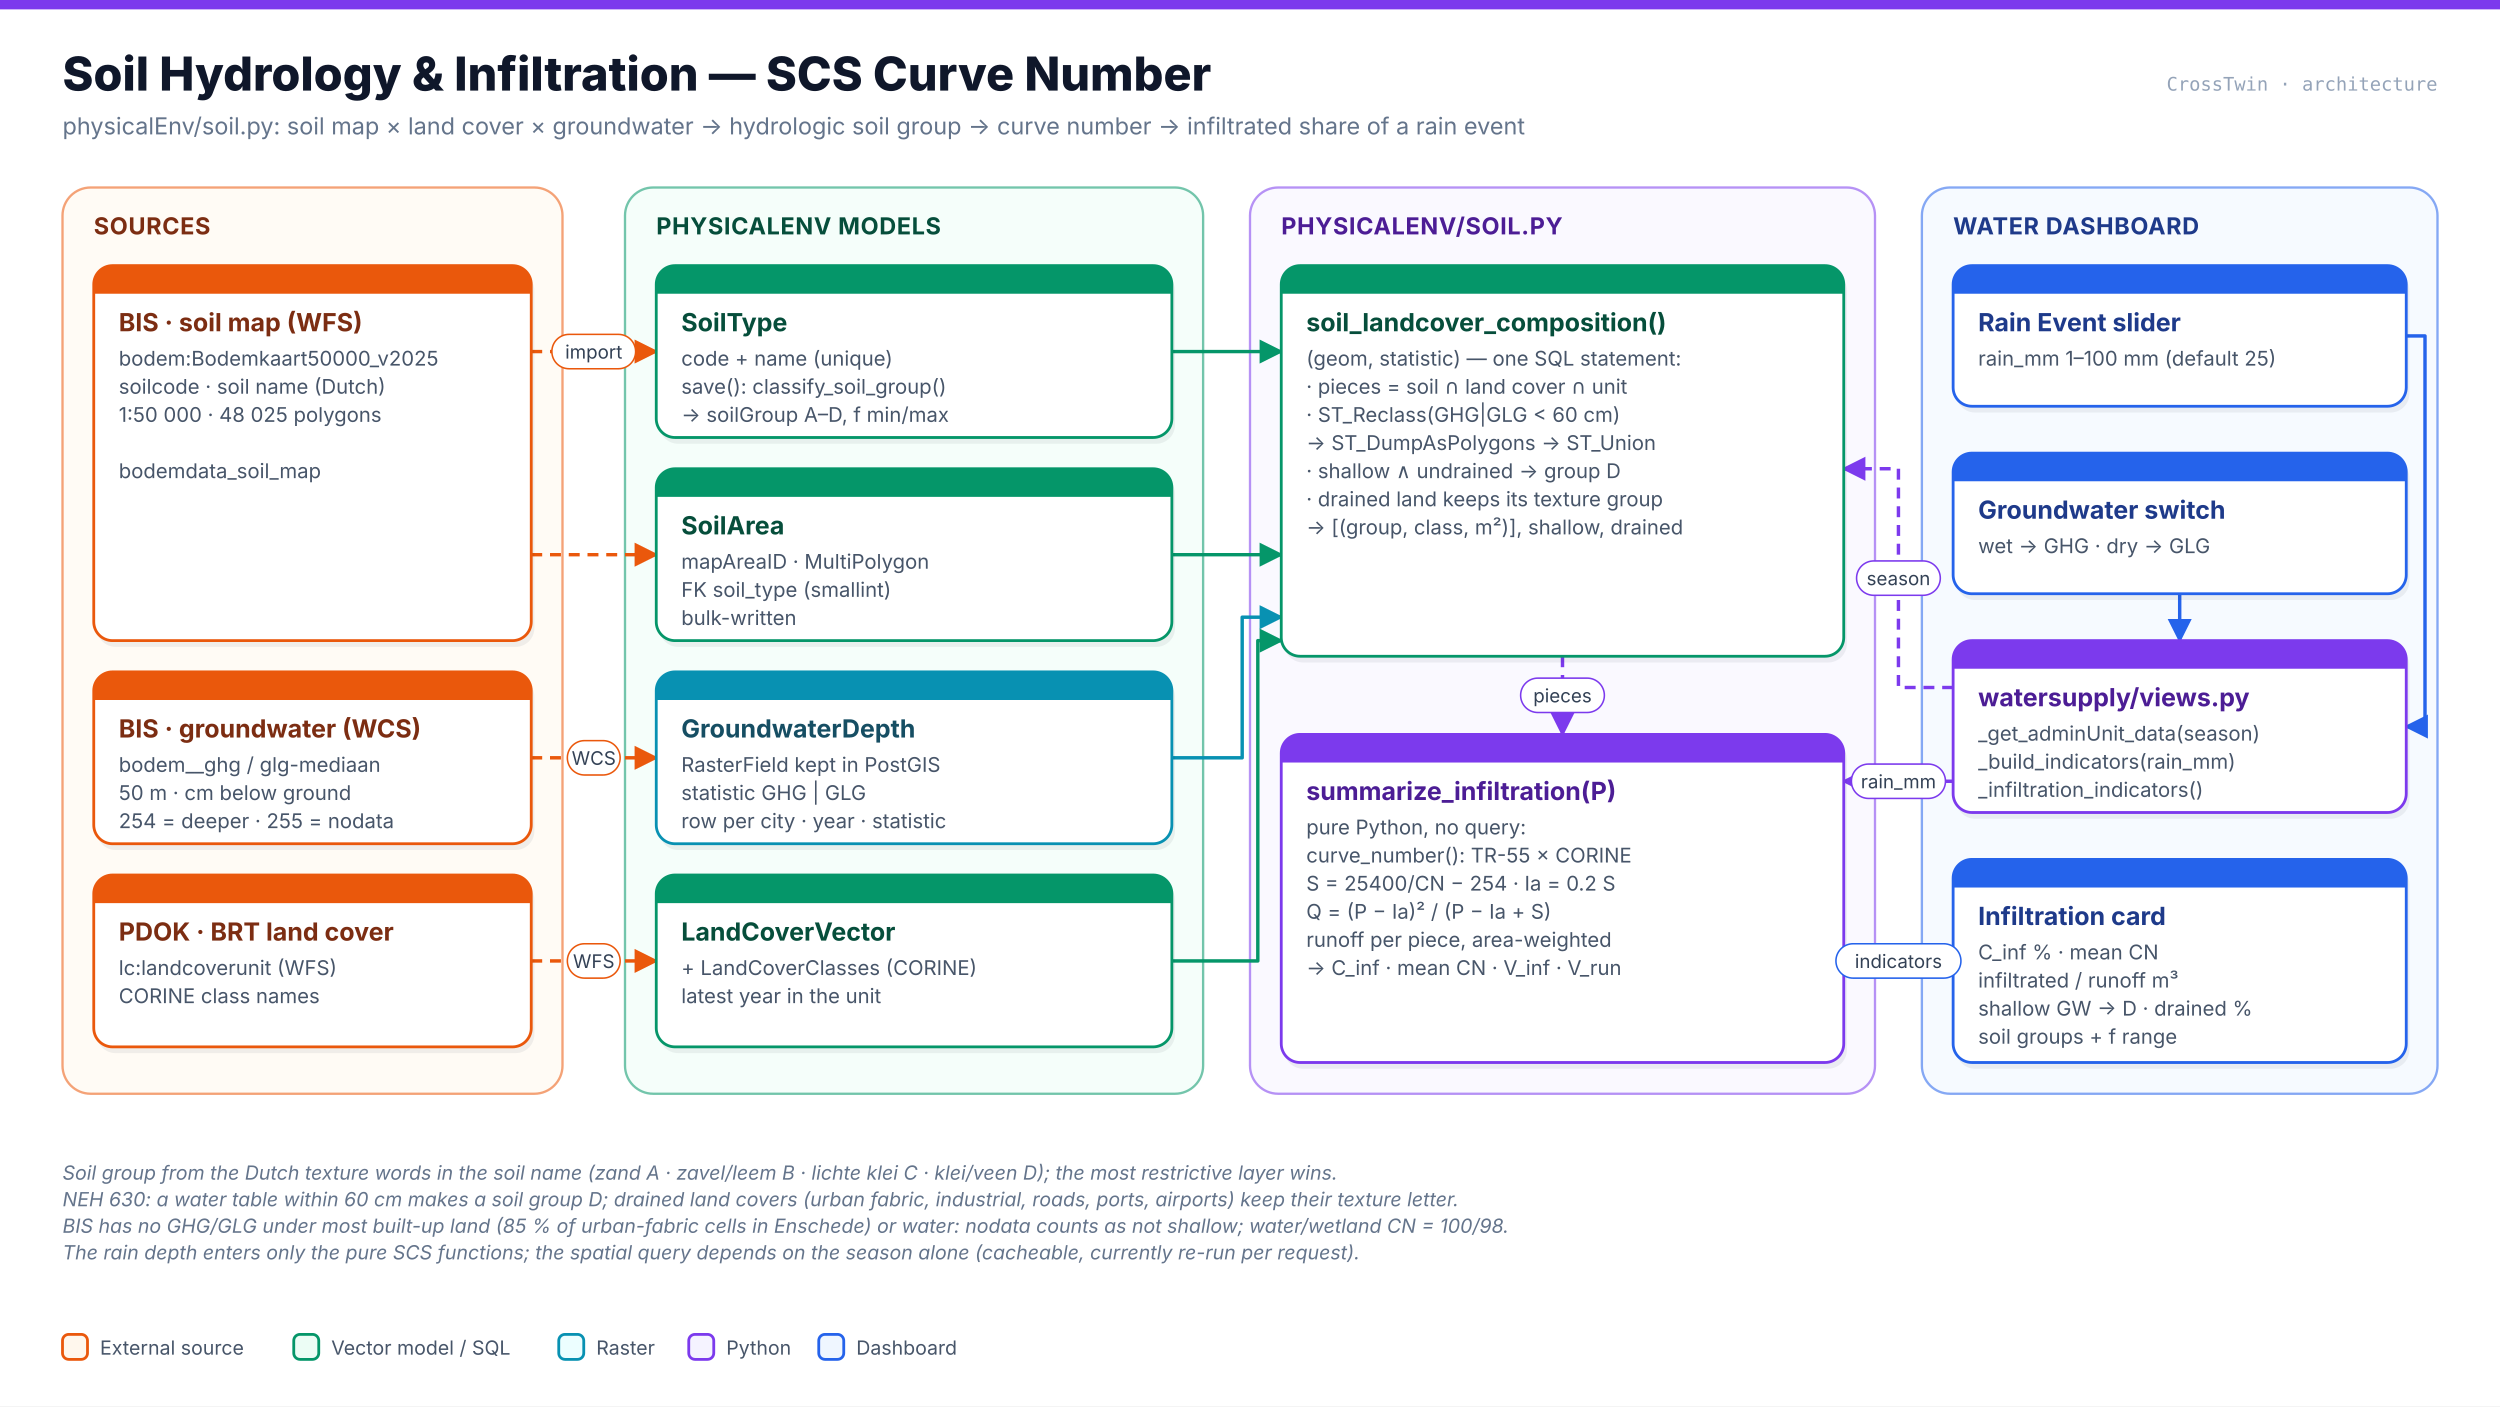
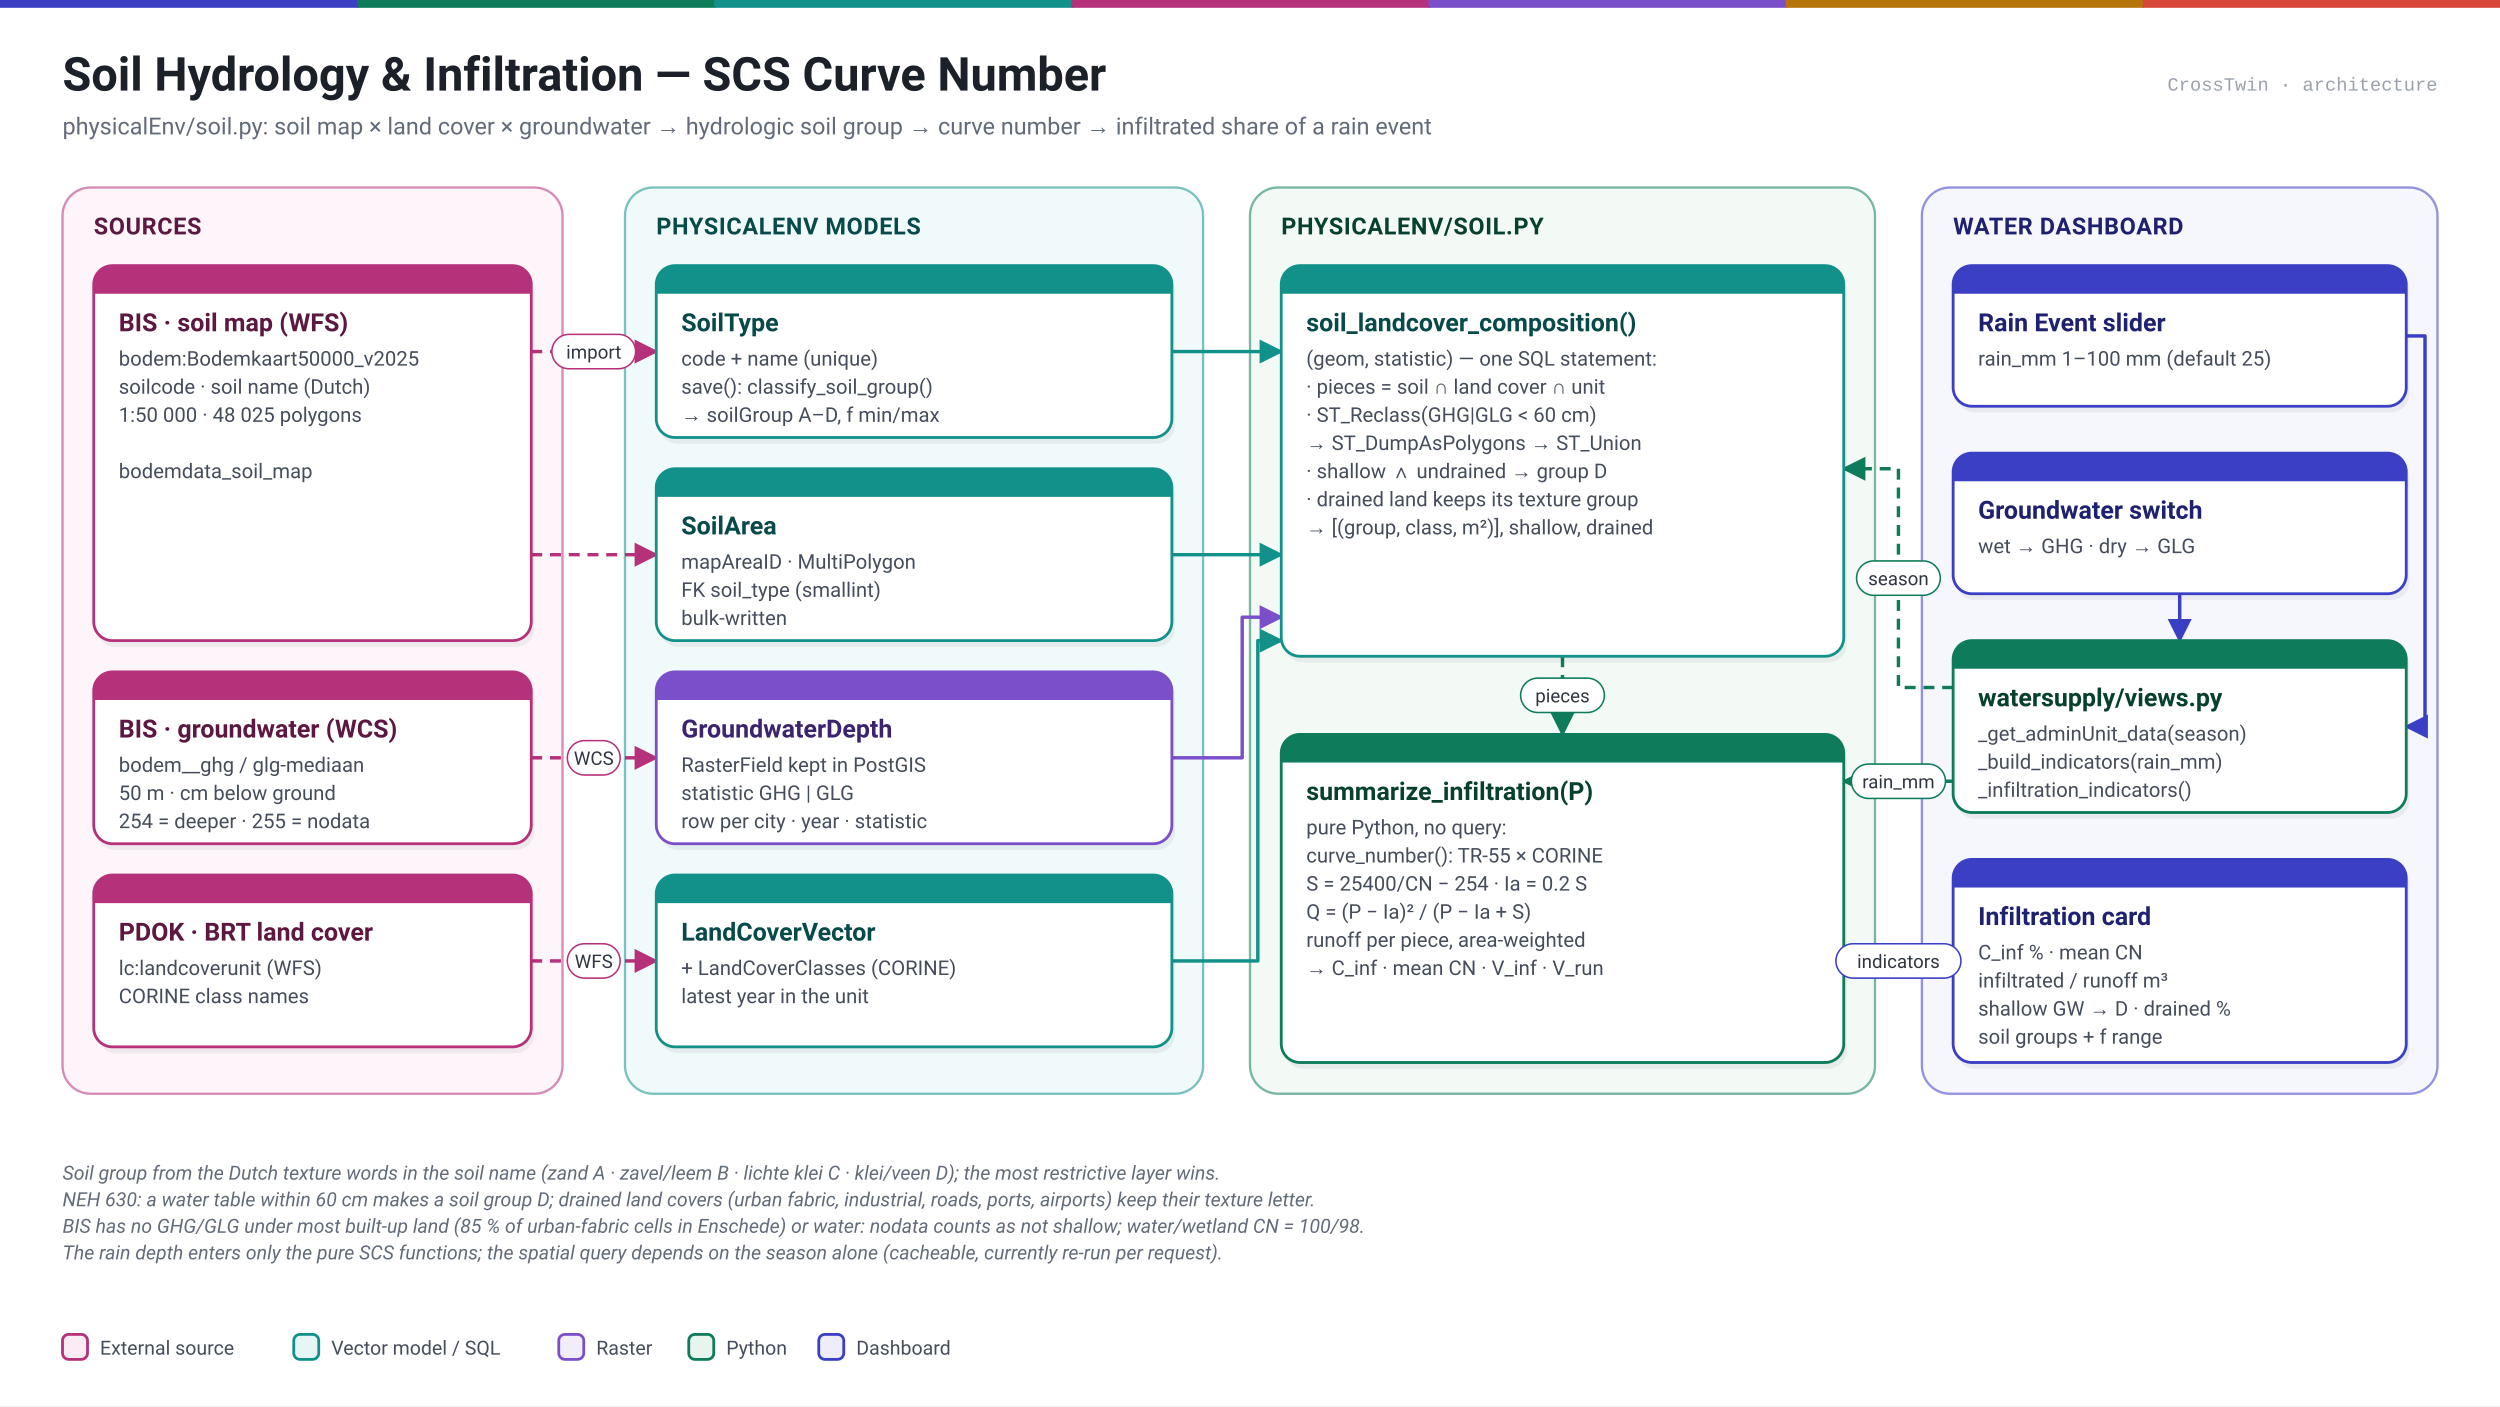
<svg xmlns="http://www.w3.org/2000/svg" viewBox="0 0 1600 900" width="1600" height="900" role="img" aria-label="Soil Hydrology &amp; Infiltration — SCS Curve Number">
  <style>
-   .t { font-family:'Inter','Segoe UI',system-ui,-apple-system,sans-serif; }
-   .m { font-family:'IBM Plex Mono','Cascadia Code',Consolas,monospace; }
+   .t { font-family:'Roboto','Helvetica Neue','Arial',sans-serif; }
+   .m { font-family:'JetBrains Mono','Consolas','Courier New',monospace; }
  .flow { stroke-dasharray:7 5; animation:dash 1.2s linear infinite; }
  @keyframes dash { to { stroke-dashoffset:-24; } }
  @media (prefers-reduced-motion: reduce) { .flow { animation:none; } }
</style>
  <defs>
    <marker id="a-client" viewBox="0 0 10 10" refX="9" refY="5" markerWidth="7" markerHeight="7" orient="auto-start-reverse">
-       <path d="M0,0 L10,5 L0,10 z" fill="#2563eb" />
+       <path d="M0,0 L10,5 L0,10 z" fill="#3b3fc4" />
    </marker>
    <marker id="as-client" viewBox="0 0 10 10" refX="9" refY="5" markerWidth="7" markerHeight="7" orient="auto-start-reverse">
-       <path d="M0,0 L10,5 L0,10 z" fill="#2563eb" />
+       <path d="M0,0 L10,5 L0,10 z" fill="#3b3fc4" />
    </marker>
    <marker id="a-django" viewBox="0 0 10 10" refX="9" refY="5" markerWidth="7" markerHeight="7" orient="auto-start-reverse">
-       <path d="M0,0 L10,5 L0,10 z" fill="#7c3aed" />
+       <path d="M0,0 L10,5 L0,10 z" fill="#0e7c5a" />
    </marker>
    <marker id="as-django" viewBox="0 0 10 10" refX="9" refY="5" markerWidth="7" markerHeight="7" orient="auto-start-reverse">
-       <path d="M0,0 L10,5 L0,10 z" fill="#7c3aed" />
+       <path d="M0,0 L10,5 L0,10 z" fill="#0e7c5a" />
    </marker>
    <marker id="a-data" viewBox="0 0 10 10" refX="9" refY="5" markerWidth="7" markerHeight="7" orient="auto-start-reverse">
-       <path d="M0,0 L10,5 L0,10 z" fill="#059669" />
+       <path d="M0,0 L10,5 L0,10 z" fill="#12918a" />
    </marker>
    <marker id="as-data" viewBox="0 0 10 10" refX="9" refY="5" markerWidth="7" markerHeight="7" orient="auto-start-reverse">
-       <path d="M0,0 L10,5 L0,10 z" fill="#059669" />
+       <path d="M0,0 L10,5 L0,10 z" fill="#12918a" />
    </marker>
    <marker id="a-external" viewBox="0 0 10 10" refX="9" refY="5" markerWidth="7" markerHeight="7" orient="auto-start-reverse">
-       <path d="M0,0 L10,5 L0,10 z" fill="#ea580c" />
+       <path d="M0,0 L10,5 L0,10 z" fill="#b5317a" />
    </marker>
    <marker id="as-external" viewBox="0 0 10 10" refX="9" refY="5" markerWidth="7" markerHeight="7" orient="auto-start-reverse">
-       <path d="M0,0 L10,5 L0,10 z" fill="#ea580c" />
+       <path d="M0,0 L10,5 L0,10 z" fill="#b5317a" />
    </marker>
    <marker id="a-raster" viewBox="0 0 10 10" refX="9" refY="5" markerWidth="7" markerHeight="7" orient="auto-start-reverse">
-       <path d="M0,0 L10,5 L0,10 z" fill="#0891b2" />
+       <path d="M0,0 L10,5 L0,10 z" fill="#7b4fc9" />
    </marker>
    <marker id="as-raster" viewBox="0 0 10 10" refX="9" refY="5" markerWidth="7" markerHeight="7" orient="auto-start-reverse">
-       <path d="M0,0 L10,5 L0,10 z" fill="#0891b2" />
+       <path d="M0,0 L10,5 L0,10 z" fill="#7b4fc9" />
    </marker>
    <marker id="a-cache" viewBox="0 0 10 10" refX="9" refY="5" markerWidth="7" markerHeight="7" orient="auto-start-reverse">
-       <path d="M0,0 L10,5 L0,10 z" fill="#d97706" />
+       <path d="M0,0 L10,5 L0,10 z" fill="#b5750a" />
    </marker>
    <marker id="as-cache" viewBox="0 0 10 10" refX="9" refY="5" markerWidth="7" markerHeight="7" orient="auto-start-reverse">
-       <path d="M0,0 L10,5 L0,10 z" fill="#d97706" />
+       <path d="M0,0 L10,5 L0,10 z" fill="#b5750a" />
    </marker>
    <marker id="a-signal" viewBox="0 0 10 10" refX="9" refY="5" markerWidth="7" markerHeight="7" orient="auto-start-reverse">
-       <path d="M0,0 L10,5 L0,10 z" fill="#e11d48" />
+       <path d="M0,0 L10,5 L0,10 z" fill="#d9473a" />
    </marker>
    <marker id="as-signal" viewBox="0 0 10 10" refX="9" refY="5" markerWidth="7" markerHeight="7" orient="auto-start-reverse">
-       <path d="M0,0 L10,5 L0,10 z" fill="#e11d48" />
+       <path d="M0,0 L10,5 L0,10 z" fill="#d9473a" />
    </marker>
    <marker id="a-neutral" viewBox="0 0 10 10" refX="9" refY="5" markerWidth="7" markerHeight="7" orient="auto-start-reverse">
-       <path d="M0,0 L10,5 L0,10 z" fill="#475569" />
+       <path d="M0,0 L10,5 L0,10 z" fill="#3f4756" />
    </marker>
    <marker id="as-neutral" viewBox="0 0 10 10" refX="9" refY="5" markerWidth="7" markerHeight="7" orient="auto-start-reverse">
-       <path d="M0,0 L10,5 L0,10 z" fill="#475569" />
+       <path d="M0,0 L10,5 L0,10 z" fill="#3f4756" />
    </marker>
  </defs>
  <rect width="1600" height="900" fill="#ffffff" />
-   <rect width="1600" height="6" fill="#7c3aed" />
-   <text class="t" x="40" y="58" font-size="30" font-weight="800" fill="#0f172a">Soil Hydrology &amp; Infiltration — SCS Curve Number</text>
-   <text class="t" x="40" y="86" font-size="15" fill="#64748b">physicalEnv/soil.py: soil map × land cover × groundwater → hydrologic soil group → curve number → infiltrated share of a rain event</text>
-   <text class="m" x="1560" y="58" font-size="12" fill="#94a3b8" text-anchor="end">CrossTwin · architecture</text>
-   <rect x="40" y="120" width="320" height="580" rx="18" fill="#fff7ed" fill-opacity="0.55" stroke="#ea580c" stroke-opacity="0.55" stroke-width="1.5" />
-   <text class="t" x="60" y="150" font-size="15" font-weight="700" fill="#7c2d12" letter-spacing="0.4">SOURCES</text>
-   <rect x="400" y="120" width="370" height="580" rx="18" fill="#ecfdf5" fill-opacity="0.55" stroke="#059669" stroke-opacity="0.55" stroke-width="1.5" />
-   <text class="t" x="420" y="150" font-size="15" font-weight="700" fill="#064e3b" letter-spacing="0.4">PHYSICALENV MODELS</text>
-   <rect x="800" y="120" width="400" height="580" rx="18" fill="#f5f3ff" fill-opacity="0.55" stroke="#7c3aed" stroke-opacity="0.55" stroke-width="1.5" />
-   <text class="t" x="820" y="150" font-size="15" font-weight="700" fill="#4c1d95" letter-spacing="0.4">PHYSICALENV/SOIL.PY</text>
-   <rect x="1230" y="120" width="330" height="580" rx="18" fill="#eff6ff" fill-opacity="0.55" stroke="#2563eb" stroke-opacity="0.55" stroke-width="1.5" />
-   <text class="t" x="1250" y="150" font-size="15" font-weight="700" fill="#1e3a8a" letter-spacing="0.4">WATER DASHBOARD</text>
-   <path d="M1180,615 L1250,615" fill="none" stroke="#2563eb" stroke-width="2.2" stroke-linejoin="round" class="flow" marker-end="url(#a-client)" />
-   <path d="M1250,500 L1180,500" fill="none" stroke="#7c3aed" stroke-width="2.2" stroke-linejoin="round" class="flow" marker-end="url(#a-django)" />
-   <path d="M1250,440 L1215,440 L1215,300 L1180,300" fill="none" stroke="#7c3aed" stroke-width="2.2" stroke-linejoin="round" class="flow" marker-end="url(#a-django)" />
-   <path d="M1540,215 L1552,215 L1552,465 L1540,465" fill="none" stroke="#2563eb" stroke-width="2.2" stroke-linejoin="round" marker-end="url(#a-client)" />
-   <path d="M1395,380 L1395,410" fill="none" stroke="#2563eb" stroke-width="2.2" stroke-linejoin="round" marker-end="url(#a-client)" />
-   <path d="M1000,420 L1000,470" fill="none" stroke="#7c3aed" stroke-width="2.2" stroke-linejoin="round" class="flow" marker-end="url(#a-django)" />
-   <path d="M750,615 L805,615 L805,410 L820,410" fill="none" stroke="#059669" stroke-width="2.2" stroke-linejoin="round" marker-end="url(#a-data)" />
-   <path d="M750,485 L795,485 L795,395 L820,395" fill="none" stroke="#0891b2" stroke-width="2.2" stroke-linejoin="round" marker-end="url(#a-raster)" />
-   <path d="M750,355 L820,355" fill="none" stroke="#059669" stroke-width="2.2" stroke-linejoin="round" marker-end="url(#a-data)" />
-   <path d="M750,225 L820,225" fill="none" stroke="#059669" stroke-width="2.2" stroke-linejoin="round" marker-end="url(#a-data)" />
-   <path d="M340,615 L420,615" fill="none" stroke="#ea580c" stroke-width="2.2" stroke-linejoin="round" class="flow" marker-end="url(#a-external)" />
-   <path d="M340,485 L420,485" fill="none" stroke="#ea580c" stroke-width="2.2" stroke-linejoin="round" class="flow" marker-end="url(#a-external)" />
-   <path d="M340,355 L420,355" fill="none" stroke="#ea580c" stroke-width="2.2" stroke-linejoin="round" class="flow" marker-end="url(#a-external)" />
-   <path d="M340,225 L420,225" fill="none" stroke="#ea580c" stroke-width="2.2" stroke-linejoin="round" class="flow" marker-end="url(#a-external)" />
-   <rect x="62" y="174" width="280" height="240" rx="12" fill="#0f172a" fill-opacity="0.06" />
-   <rect x="60" y="170" width="280" height="240" rx="12" fill="#fff" stroke="#ea580c" stroke-width="1.8" />
-   <path d="M72,170 h256 a12,12 0 0 1 12,12 v6 h-280 v-6 a12,12 0 0 1 12,-12 z" fill="#ea580c" />
-   <text class="t" x="76" y="212" font-size="16" font-weight="700" fill="#7c2d12">BIS · soil map (WFS)</text>
-   <text class="t" x="76" y="234" font-size="13" fill="#475569">bodem:Bodemkaart50000_v2025</text>
-   <text class="t" x="76" y="252" font-size="13" fill="#475569">soilcode · soil name (Dutch)</text>
-   <text class="t" x="76" y="270" font-size="13" fill="#475569">1:50 000 · 48 025 polygons</text>
-   <text class="t" x="76" y="288" font-size="13" fill="#475569" />
-   <text class="t" x="76" y="306" font-size="13" fill="#475569">bodemdata_soil_map</text>
-   <rect x="62" y="434" width="280" height="110" rx="12" fill="#0f172a" fill-opacity="0.06" />
-   <rect x="60" y="430" width="280" height="110" rx="12" fill="#fff" stroke="#ea580c" stroke-width="1.8" />
-   <path d="M72,430 h256 a12,12 0 0 1 12,12 v6 h-280 v-6 a12,12 0 0 1 12,-12 z" fill="#ea580c" />
-   <text class="t" x="76" y="472" font-size="16" font-weight="700" fill="#7c2d12">BIS · groundwater (WCS)</text>
-   <text class="t" x="76" y="494" font-size="13" fill="#475569">bodem__ghg / glg-mediaan</text>
-   <text class="t" x="76" y="512" font-size="13" fill="#475569">50 m · cm below ground</text>
-   <text class="t" x="76" y="530" font-size="13" fill="#475569">254 = deeper · 255 = nodata</text>
-   <rect x="62" y="564" width="280" height="110" rx="12" fill="#0f172a" fill-opacity="0.06" />
-   <rect x="60" y="560" width="280" height="110" rx="12" fill="#fff" stroke="#ea580c" stroke-width="1.8" />
-   <path d="M72,560 h256 a12,12 0 0 1 12,12 v6 h-280 v-6 a12,12 0 0 1 12,-12 z" fill="#ea580c" />
-   <text class="t" x="76" y="602" font-size="16" font-weight="700" fill="#7c2d12">PDOK · BRT land cover</text>
-   <text class="t" x="76" y="624" font-size="13" fill="#475569">lc:landcoverunit (WFS)</text>
-   <text class="t" x="76" y="642" font-size="13" fill="#475569">CORINE class names</text>
-   <rect x="422" y="174" width="330" height="110" rx="12" fill="#0f172a" fill-opacity="0.06" />
-   <rect x="420" y="170" width="330" height="110" rx="12" fill="#fff" stroke="#059669" stroke-width="1.8" />
-   <path d="M432,170 h306 a12,12 0 0 1 12,12 v6 h-330 v-6 a12,12 0 0 1 12,-12 z" fill="#059669" />
-   <text class="t" x="436" y="212" font-size="16" font-weight="700" fill="#064e3b">SoilType</text>
-   <text class="t" x="436" y="234" font-size="13" fill="#475569">code + name (unique)</text>
-   <text class="t" x="436" y="252" font-size="13" fill="#475569">save(): classify_soil_group()</text>
-   <text class="t" x="436" y="270" font-size="13" fill="#475569">→ soilGroup A–D, f min/max</text>
-   <rect x="422" y="304" width="330" height="110" rx="12" fill="#0f172a" fill-opacity="0.06" />
-   <rect x="420" y="300" width="330" height="110" rx="12" fill="#fff" stroke="#059669" stroke-width="1.8" />
-   <path d="M432,300 h306 a12,12 0 0 1 12,12 v6 h-330 v-6 a12,12 0 0 1 12,-12 z" fill="#059669" />
-   <text class="t" x="436" y="342" font-size="16" font-weight="700" fill="#064e3b">SoilArea</text>
-   <text class="t" x="436" y="364" font-size="13" fill="#475569">mapAreaID · MultiPolygon</text>
-   <text class="t" x="436" y="382" font-size="13" fill="#475569">FK soil_type (smallint)</text>
-   <text class="t" x="436" y="400" font-size="13" fill="#475569">bulk-written</text>
-   <rect x="422" y="434" width="330" height="110" rx="12" fill="#0f172a" fill-opacity="0.06" />
-   <rect x="420" y="430" width="330" height="110" rx="12" fill="#fff" stroke="#0891b2" stroke-width="1.8" />
-   <path d="M432,430 h306 a12,12 0 0 1 12,12 v6 h-330 v-6 a12,12 0 0 1 12,-12 z" fill="#0891b2" />
-   <text class="t" x="436" y="472" font-size="16" font-weight="700" fill="#164e63">GroundwaterDepth</text>
-   <text class="t" x="436" y="494" font-size="13" fill="#475569">RasterField kept in PostGIS</text>
-   <text class="t" x="436" y="512" font-size="13" fill="#475569">statistic GHG | GLG</text>
-   <text class="t" x="436" y="530" font-size="13" fill="#475569">row per city · year · statistic</text>
-   <rect x="422" y="564" width="330" height="110" rx="12" fill="#0f172a" fill-opacity="0.06" />
-   <rect x="420" y="560" width="330" height="110" rx="12" fill="#fff" stroke="#059669" stroke-width="1.8" />
-   <path d="M432,560 h306 a12,12 0 0 1 12,12 v6 h-330 v-6 a12,12 0 0 1 12,-12 z" fill="#059669" />
-   <text class="t" x="436" y="602" font-size="16" font-weight="700" fill="#064e3b">LandCoverVector</text>
-   <text class="t" x="436" y="624" font-size="13" fill="#475569">+ LandCoverClasses (CORINE)</text>
-   <text class="t" x="436" y="642" font-size="13" fill="#475569">latest year in the unit</text>
-   <rect x="822" y="174" width="360" height="250" rx="12" fill="#0f172a" fill-opacity="0.06" />
-   <rect x="820" y="170" width="360" height="250" rx="12" fill="#fff" stroke="#059669" stroke-width="1.8" />
-   <path d="M832,170 h336 a12,12 0 0 1 12,12 v6 h-360 v-6 a12,12 0 0 1 12,-12 z" fill="#059669" />
-   <text class="t" x="836" y="212" font-size="16" font-weight="700" fill="#064e3b">soil_landcover_composition()</text>
-   <text class="t" x="836" y="234" font-size="13" fill="#475569">(geom, statistic) — one SQL statement:</text>
-   <text class="t" x="836" y="252" font-size="13" fill="#475569">· pieces = soil ∩ land cover ∩ unit</text>
-   <text class="t" x="836" y="270" font-size="13" fill="#475569">· ST_Reclass(GHG|GLG &lt; 60 cm)</text>
-   <text class="t" x="836" y="288" font-size="13" fill="#475569">  → ST_DumpAsPolygons → ST_Union</text>
-   <text class="t" x="836" y="306" font-size="13" fill="#475569">· shallow ∧ undrained → group D</text>
-   <text class="t" x="836" y="324" font-size="13" fill="#475569">· drained land keeps its texture group</text>
-   <text class="t" x="836" y="342" font-size="13" fill="#475569">→ [(group, class, m²)], shallow, drained</text>
-   <rect x="822" y="474" width="360" height="210" rx="12" fill="#0f172a" fill-opacity="0.06" />
-   <rect x="820" y="470" width="360" height="210" rx="12" fill="#fff" stroke="#7c3aed" stroke-width="1.8" />
-   <path d="M832,470 h336 a12,12 0 0 1 12,12 v6 h-360 v-6 a12,12 0 0 1 12,-12 z" fill="#7c3aed" />
-   <text class="t" x="836" y="512" font-size="16" font-weight="700" fill="#4c1d95">summarize_infiltration(P)</text>
-   <text class="t" x="836" y="534" font-size="13" fill="#475569">pure Python, no query:</text>
-   <text class="t" x="836" y="552" font-size="13" fill="#475569">curve_number(): TR-55 × CORINE</text>
-   <text class="t" x="836" y="570" font-size="13" fill="#475569">S = 25400/CN − 254 · Ia = 0.2 S</text>
-   <text class="t" x="836" y="588" font-size="13" fill="#475569">Q = (P − Ia)² / (P − Ia + S)</text>
-   <text class="t" x="836" y="606" font-size="13" fill="#475569">runoff per piece, area-weighted</text>
-   <text class="t" x="836" y="624" font-size="13" fill="#475569">→ C_inf · mean CN · V_inf · V_run</text>
-   <rect x="1252" y="174" width="290" height="90" rx="12" fill="#0f172a" fill-opacity="0.06" />
-   <rect x="1250" y="170" width="290" height="90" rx="12" fill="#fff" stroke="#2563eb" stroke-width="1.8" />
-   <path d="M1262,170 h266 a12,12 0 0 1 12,12 v6 h-290 v-6 a12,12 0 0 1 12,-12 z" fill="#2563eb" />
-   <text class="t" x="1266" y="212" font-size="16" font-weight="700" fill="#1e3a8a">Rain Event slider</text>
-   <text class="t" x="1266" y="234" font-size="13" fill="#475569">rain_mm 1–100 mm (default 25)</text>
-   <rect x="1252" y="294" width="290" height="90" rx="12" fill="#0f172a" fill-opacity="0.06" />
-   <rect x="1250" y="290" width="290" height="90" rx="12" fill="#fff" stroke="#2563eb" stroke-width="1.8" />
-   <path d="M1262,290 h266 a12,12 0 0 1 12,12 v6 h-290 v-6 a12,12 0 0 1 12,-12 z" fill="#2563eb" />
-   <text class="t" x="1266" y="332" font-size="16" font-weight="700" fill="#1e3a8a">Groundwater switch</text>
-   <text class="t" x="1266" y="354" font-size="13" fill="#475569">wet → GHG · dry → GLG</text>
-   <rect x="1252" y="414" width="290" height="110" rx="12" fill="#0f172a" fill-opacity="0.06" />
-   <rect x="1250" y="410" width="290" height="110" rx="12" fill="#fff" stroke="#7c3aed" stroke-width="1.8" />
-   <path d="M1262,410 h266 a12,12 0 0 1 12,12 v6 h-290 v-6 a12,12 0 0 1 12,-12 z" fill="#7c3aed" />
-   <text class="t" x="1266" y="452" font-size="16" font-weight="700" fill="#4c1d95">watersupply/views.py</text>
-   <text class="t" x="1266" y="474" font-size="13" fill="#475569">_get_adminUnit_data(season)</text>
-   <text class="t" x="1266" y="492" font-size="13" fill="#475569">_build_indicators(rain_mm)</text>
-   <text class="t" x="1266" y="510" font-size="13" fill="#475569">_infiltration_indicators()</text>
-   <rect x="1252" y="554" width="290" height="130" rx="12" fill="#0f172a" fill-opacity="0.06" />
-   <rect x="1250" y="550" width="290" height="130" rx="12" fill="#fff" stroke="#2563eb" stroke-width="1.8" />
-   <path d="M1262,550 h266 a12,12 0 0 1 12,12 v6 h-290 v-6 a12,12 0 0 1 12,-12 z" fill="#2563eb" />
-   <text class="t" x="1266" y="592" font-size="16" font-weight="700" fill="#1e3a8a">Infiltration card</text>
-   <text class="t" x="1266" y="614" font-size="13" fill="#475569">C_inf % · mean CN</text>
-   <text class="t" x="1266" y="632" font-size="13" fill="#475569">infiltrated / runoff m³</text>
-   <text class="t" x="1266" y="650" font-size="13" fill="#475569">shallow GW → D · drained %</text>
-   <text class="t" x="1266" y="668" font-size="13" fill="#475569">soil groups + f range</text>
-   <rect x="353.2" y="214.0" width="53.6" height="22" rx="11" fill="#fff" stroke="#ea580c" stroke-width="1" />
-   <text class="t" x="380.0" y="229.5" font-size="12" fill="#334155" text-anchor="middle">import</text>
-   <rect x="363.1" y="474.0" width="33.8" height="22" rx="11" fill="#fff" stroke="#ea580c" stroke-width="1" />
-   <text class="t" x="380.0" y="489.5" font-size="12" fill="#334155" text-anchor="middle">WCS</text>
-   <rect x="363.1" y="604.0" width="33.8" height="22" rx="11" fill="#fff" stroke="#ea580c" stroke-width="1" />
-   <text class="t" x="380.0" y="619.5" font-size="12" fill="#334155" text-anchor="middle">WFS</text>
-   <rect x="973.2" y="434.0" width="53.6" height="22" rx="11" fill="#fff" stroke="#7c3aed" stroke-width="1" />
-   <text class="t" x="1000.0" y="449.5" font-size="12" fill="#334155" text-anchor="middle">pieces</text>
-   <rect x="1188.2" y="359.0" width="53.6" height="22" rx="11" fill="#fff" stroke="#7c3aed" stroke-width="1" />
-   <text class="t" x="1215.0" y="374.5" font-size="12" fill="#334155" text-anchor="middle">season</text>
-   <rect x="1184.9" y="489.0" width="60.2" height="22" rx="11" fill="#fff" stroke="#7c3aed" stroke-width="1" />
-   <text class="t" x="1215.0" y="504.5" font-size="12" fill="#334155" text-anchor="middle">rain_mm</text>
-   <rect x="1175.0" y="604.0" width="80.0" height="22" rx="11" fill="#fff" stroke="#2563eb" stroke-width="1" />
-   <text class="t" x="1215.0" y="619.5" font-size="12" fill="#334155" text-anchor="middle">indicators</text>
-   <text class="t" x="40" y="755" font-size="12.5" fill="#64748b" font-style="italic">Soil group from the Dutch texture words in the soil name (zand A · zavel/leem B · lichte klei C · klei/veen D); the most restrictive layer wins.</text>
-   <text class="t" x="40" y="772" font-size="12.5" fill="#64748b" font-style="italic">NEH 630: a water table within 60 cm makes a soil group D; drained land covers (urban fabric, industrial, roads, ports, airports) keep their texture letter.</text>
-   <text class="t" x="40" y="789" font-size="12.5" fill="#64748b" font-style="italic">BIS has no GHG/GLG under most built-up land (85 % of urban-fabric cells in Enschede) or water: nodata counts as not shallow; water/wetland CN = 100/98.</text>
-   <text class="t" x="40" y="806" font-size="12.5" fill="#64748b" font-style="italic">The rain depth enters only the pure SCS functions; the spatial query depends on the season alone (cacheable, currently re-run per request).</text>
-   <rect x="40" y="854" width="16" height="16" rx="4" fill="#fff7ed" stroke="#ea580c" stroke-width="1.8" />
-   <text class="t" x="64" y="867" font-size="12.5" fill="#475569">External source</text>
-   <rect x="188.0" y="854" width="16" height="16" rx="4" fill="#ecfdf5" stroke="#059669" stroke-width="1.8" />
-   <text class="t" x="212.0" y="867" font-size="12.5" fill="#475569">Vector model / SQL</text>
-   <rect x="357.6" y="854" width="16" height="16" rx="4" fill="#ecfeff" stroke="#0891b2" stroke-width="1.8" />
-   <text class="t" x="381.6" y="867" font-size="12.5" fill="#475569">Raster</text>
-   <rect x="440.8" y="854" width="16" height="16" rx="4" fill="#f5f3ff" stroke="#7c3aed" stroke-width="1.8" />
-   <text class="t" x="464.8" y="867" font-size="12.5" fill="#475569">Python</text>
-   <rect x="524.0" y="854" width="16" height="16" rx="4" fill="#eff6ff" stroke="#2563eb" stroke-width="1.8" />
-   <text class="t" x="548.0" y="867" font-size="12.5" fill="#475569">Dashboard</text>
+   <rect x="0.0" width="229.6" height="5" fill="#3b3fc4" />
+   <rect x="228.6" width="229.6" height="5" fill="#0e7c5a" />
+   <rect x="457.1" width="229.6" height="5" fill="#12918a" />
+   <rect x="685.7" width="229.6" height="5" fill="#b5317a" />
+   <rect x="914.3" width="229.6" height="5" fill="#7b4fc9" />
+   <rect x="1142.9" width="229.6" height="5" fill="#b5750a" />
+   <rect x="1371.4" width="229.6" height="5" fill="#d9473a" />
+   <text class="t" x="40" y="58" font-size="30" font-weight="600" fill="#1b2029">Soil Hydrology &amp; Infiltration — SCS Curve Number</text>
+   <text class="t" x="40" y="86" font-size="15" fill="#626b7a">physicalEnv/soil.py: soil map × land cover × groundwater → hydrologic soil group → curve number → infiltrated share of a rain event</text>
+   <text class="m" x="1560" y="58" font-size="12" fill="#9aa1ad" text-anchor="end">CrossTwin · architecture</text>
+   <rect x="40" y="120" width="320" height="580" rx="18" fill="#fbecf4" fill-opacity="0.55" stroke="#b5317a" stroke-opacity="0.55" stroke-width="1.5" />
+   <text class="t" x="60" y="150" font-size="15" font-weight="700" fill="#5c1840" letter-spacing="0.4">SOURCES</text>
+   <rect x="400" y="120" width="370" height="580" rx="18" fill="#e6f6f5" fill-opacity="0.55" stroke="#12918a" stroke-opacity="0.55" stroke-width="1.5" />
+   <text class="t" x="420" y="150" font-size="15" font-weight="700" fill="#08494a" letter-spacing="0.4">PHYSICALENV MODELS</text>
+   <rect x="800" y="120" width="400" height="580" rx="18" fill="#e8f5ef" fill-opacity="0.55" stroke="#0e7c5a" stroke-opacity="0.55" stroke-width="1.5" />
+   <text class="t" x="820" y="150" font-size="15" font-weight="700" fill="#07402e" letter-spacing="0.4">PHYSICALENV/SOIL.PY</text>
+   <rect x="1230" y="120" width="330" height="580" rx="18" fill="#eeeefb" fill-opacity="0.55" stroke="#3b3fc4" stroke-opacity="0.55" stroke-width="1.5" />
+   <text class="t" x="1250" y="150" font-size="15" font-weight="700" fill="#1e2070" letter-spacing="0.4">WATER DASHBOARD</text>
+   <path d="M1180,615 L1250,615" fill="none" stroke="#3b3fc4" stroke-width="2.2" stroke-linejoin="round" class="flow" marker-end="url(#a-client)" />
+   <path d="M1250,500 L1180,500" fill="none" stroke="#0e7c5a" stroke-width="2.2" stroke-linejoin="round" class="flow" marker-end="url(#a-django)" />
+   <path d="M1250,440 L1215,440 L1215,300 L1180,300" fill="none" stroke="#0e7c5a" stroke-width="2.2" stroke-linejoin="round" class="flow" marker-end="url(#a-django)" />
+   <path d="M1540,215 L1552,215 L1552,465 L1540,465" fill="none" stroke="#3b3fc4" stroke-width="2.2" stroke-linejoin="round" marker-end="url(#a-client)" />
+   <path d="M1395,380 L1395,410" fill="none" stroke="#3b3fc4" stroke-width="2.2" stroke-linejoin="round" marker-end="url(#a-client)" />
+   <path d="M1000,420 L1000,470" fill="none" stroke="#0e7c5a" stroke-width="2.2" stroke-linejoin="round" class="flow" marker-end="url(#a-django)" />
+   <path d="M750,615 L805,615 L805,410 L820,410" fill="none" stroke="#12918a" stroke-width="2.2" stroke-linejoin="round" marker-end="url(#a-data)" />
+   <path d="M750,485 L795,485 L795,395 L820,395" fill="none" stroke="#7b4fc9" stroke-width="2.2" stroke-linejoin="round" marker-end="url(#a-raster)" />
+   <path d="M750,355 L820,355" fill="none" stroke="#12918a" stroke-width="2.2" stroke-linejoin="round" marker-end="url(#a-data)" />
+   <path d="M750,225 L820,225" fill="none" stroke="#12918a" stroke-width="2.2" stroke-linejoin="round" marker-end="url(#a-data)" />
+   <path d="M340,615 L420,615" fill="none" stroke="#b5317a" stroke-width="2.2" stroke-linejoin="round" class="flow" marker-end="url(#a-external)" />
+   <path d="M340,485 L420,485" fill="none" stroke="#b5317a" stroke-width="2.2" stroke-linejoin="round" class="flow" marker-end="url(#a-external)" />
+   <path d="M340,355 L420,355" fill="none" stroke="#b5317a" stroke-width="2.2" stroke-linejoin="round" class="flow" marker-end="url(#a-external)" />
+   <path d="M340,225 L420,225" fill="none" stroke="#b5317a" stroke-width="2.2" stroke-linejoin="round" class="flow" marker-end="url(#a-external)" />
+   <rect x="62" y="174" width="280" height="240" rx="12" fill="#1b2029" fill-opacity="0.06" />
+   <rect x="60" y="170" width="280" height="240" rx="12" fill="#fff" stroke="#b5317a" stroke-width="1.8" />
+   <path d="M72,170 h256 a12,12 0 0 1 12,12 v6 h-280 v-6 a12,12 0 0 1 12,-12 z" fill="#b5317a" />
+   <text class="t" x="76" y="212" font-size="16" font-weight="700" fill="#5c1840">BIS · soil map (WFS)</text>
+   <text class="t" x="76" y="234" font-size="13" fill="#454d5c">bodem:Bodemkaart50000_v2025</text>
+   <text class="t" x="76" y="252" font-size="13" fill="#454d5c">soilcode · soil name (Dutch)</text>
+   <text class="t" x="76" y="270" font-size="13" fill="#454d5c">1:50 000 · 48 025 polygons</text>
+   <text class="t" x="76" y="288" font-size="13" fill="#454d5c" />
+   <text class="t" x="76" y="306" font-size="13" fill="#454d5c">bodemdata_soil_map</text>
+   <rect x="62" y="434" width="280" height="110" rx="12" fill="#1b2029" fill-opacity="0.06" />
+   <rect x="60" y="430" width="280" height="110" rx="12" fill="#fff" stroke="#b5317a" stroke-width="1.8" />
+   <path d="M72,430 h256 a12,12 0 0 1 12,12 v6 h-280 v-6 a12,12 0 0 1 12,-12 z" fill="#b5317a" />
+   <text class="t" x="76" y="472" font-size="16" font-weight="700" fill="#5c1840">BIS · groundwater (WCS)</text>
+   <text class="t" x="76" y="494" font-size="13" fill="#454d5c">bodem__ghg / glg-mediaan</text>
+   <text class="t" x="76" y="512" font-size="13" fill="#454d5c">50 m · cm below ground</text>
+   <text class="t" x="76" y="530" font-size="13" fill="#454d5c">254 = deeper · 255 = nodata</text>
+   <rect x="62" y="564" width="280" height="110" rx="12" fill="#1b2029" fill-opacity="0.06" />
+   <rect x="60" y="560" width="280" height="110" rx="12" fill="#fff" stroke="#b5317a" stroke-width="1.8" />
+   <path d="M72,560 h256 a12,12 0 0 1 12,12 v6 h-280 v-6 a12,12 0 0 1 12,-12 z" fill="#b5317a" />
+   <text class="t" x="76" y="602" font-size="16" font-weight="700" fill="#5c1840">PDOK · BRT land cover</text>
+   <text class="t" x="76" y="624" font-size="13" fill="#454d5c">lc:landcoverunit (WFS)</text>
+   <text class="t" x="76" y="642" font-size="13" fill="#454d5c">CORINE class names</text>
+   <rect x="422" y="174" width="330" height="110" rx="12" fill="#1b2029" fill-opacity="0.06" />
+   <rect x="420" y="170" width="330" height="110" rx="12" fill="#fff" stroke="#12918a" stroke-width="1.8" />
+   <path d="M432,170 h306 a12,12 0 0 1 12,12 v6 h-330 v-6 a12,12 0 0 1 12,-12 z" fill="#12918a" />
+   <text class="t" x="436" y="212" font-size="16" font-weight="700" fill="#08494a">SoilType</text>
+   <text class="t" x="436" y="234" font-size="13" fill="#454d5c">code + name (unique)</text>
+   <text class="t" x="436" y="252" font-size="13" fill="#454d5c">save(): classify_soil_group()</text>
+   <text class="t" x="436" y="270" font-size="13" fill="#454d5c">→ soilGroup A–D, f min/max</text>
+   <rect x="422" y="304" width="330" height="110" rx="12" fill="#1b2029" fill-opacity="0.06" />
+   <rect x="420" y="300" width="330" height="110" rx="12" fill="#fff" stroke="#12918a" stroke-width="1.8" />
+   <path d="M432,300 h306 a12,12 0 0 1 12,12 v6 h-330 v-6 a12,12 0 0 1 12,-12 z" fill="#12918a" />
+   <text class="t" x="436" y="342" font-size="16" font-weight="700" fill="#08494a">SoilArea</text>
+   <text class="t" x="436" y="364" font-size="13" fill="#454d5c">mapAreaID · MultiPolygon</text>
+   <text class="t" x="436" y="382" font-size="13" fill="#454d5c">FK soil_type (smallint)</text>
+   <text class="t" x="436" y="400" font-size="13" fill="#454d5c">bulk-written</text>
+   <rect x="422" y="434" width="330" height="110" rx="12" fill="#1b2029" fill-opacity="0.06" />
+   <rect x="420" y="430" width="330" height="110" rx="12" fill="#fff" stroke="#7b4fc9" stroke-width="1.8" />
+   <path d="M432,430 h306 a12,12 0 0 1 12,12 v6 h-330 v-6 a12,12 0 0 1 12,-12 z" fill="#7b4fc9" />
+   <text class="t" x="436" y="472" font-size="16" font-weight="700" fill="#3c2370">GroundwaterDepth</text>
+   <text class="t" x="436" y="494" font-size="13" fill="#454d5c">RasterField kept in PostGIS</text>
+   <text class="t" x="436" y="512" font-size="13" fill="#454d5c">statistic GHG | GLG</text>
+   <text class="t" x="436" y="530" font-size="13" fill="#454d5c">row per city · year · statistic</text>
+   <rect x="422" y="564" width="330" height="110" rx="12" fill="#1b2029" fill-opacity="0.06" />
+   <rect x="420" y="560" width="330" height="110" rx="12" fill="#fff" stroke="#12918a" stroke-width="1.8" />
+   <path d="M432,560 h306 a12,12 0 0 1 12,12 v6 h-330 v-6 a12,12 0 0 1 12,-12 z" fill="#12918a" />
+   <text class="t" x="436" y="602" font-size="16" font-weight="700" fill="#08494a">LandCoverVector</text>
+   <text class="t" x="436" y="624" font-size="13" fill="#454d5c">+ LandCoverClasses (CORINE)</text>
+   <text class="t" x="436" y="642" font-size="13" fill="#454d5c">latest year in the unit</text>
+   <rect x="822" y="174" width="360" height="250" rx="12" fill="#1b2029" fill-opacity="0.06" />
+   <rect x="820" y="170" width="360" height="250" rx="12" fill="#fff" stroke="#12918a" stroke-width="1.8" />
+   <path d="M832,170 h336 a12,12 0 0 1 12,12 v6 h-360 v-6 a12,12 0 0 1 12,-12 z" fill="#12918a" />
+   <text class="t" x="836" y="212" font-size="16" font-weight="700" fill="#08494a">soil_landcover_composition()</text>
+   <text class="t" x="836" y="234" font-size="13" fill="#454d5c">(geom, statistic) — one SQL statement:</text>
+   <text class="t" x="836" y="252" font-size="13" fill="#454d5c">· pieces = soil ∩ land cover ∩ unit</text>
+   <text class="t" x="836" y="270" font-size="13" fill="#454d5c">· ST_Reclass(GHG|GLG &lt; 60 cm)</text>
+   <text class="t" x="836" y="288" font-size="13" fill="#454d5c">  → ST_DumpAsPolygons → ST_Union</text>
+   <text class="t" x="836" y="306" font-size="13" fill="#454d5c">· shallow ∧ undrained → group D</text>
+   <text class="t" x="836" y="324" font-size="13" fill="#454d5c">· drained land keeps its texture group</text>
+   <text class="t" x="836" y="342" font-size="13" fill="#454d5c">→ [(group, class, m²)], shallow, drained</text>
+   <rect x="822" y="474" width="360" height="210" rx="12" fill="#1b2029" fill-opacity="0.06" />
+   <rect x="820" y="470" width="360" height="210" rx="12" fill="#fff" stroke="#0e7c5a" stroke-width="1.8" />
+   <path d="M832,470 h336 a12,12 0 0 1 12,12 v6 h-360 v-6 a12,12 0 0 1 12,-12 z" fill="#0e7c5a" />
+   <text class="t" x="836" y="512" font-size="16" font-weight="700" fill="#07402e">summarize_infiltration(P)</text>
+   <text class="t" x="836" y="534" font-size="13" fill="#454d5c">pure Python, no query:</text>
+   <text class="t" x="836" y="552" font-size="13" fill="#454d5c">curve_number(): TR-55 × CORINE</text>
+   <text class="t" x="836" y="570" font-size="13" fill="#454d5c">S = 25400/CN − 254 · Ia = 0.2 S</text>
+   <text class="t" x="836" y="588" font-size="13" fill="#454d5c">Q = (P − Ia)² / (P − Ia + S)</text>
+   <text class="t" x="836" y="606" font-size="13" fill="#454d5c">runoff per piece, area-weighted</text>
+   <text class="t" x="836" y="624" font-size="13" fill="#454d5c">→ C_inf · mean CN · V_inf · V_run</text>
+   <rect x="1252" y="174" width="290" height="90" rx="12" fill="#1b2029" fill-opacity="0.06" />
+   <rect x="1250" y="170" width="290" height="90" rx="12" fill="#fff" stroke="#3b3fc4" stroke-width="1.8" />
+   <path d="M1262,170 h266 a12,12 0 0 1 12,12 v6 h-290 v-6 a12,12 0 0 1 12,-12 z" fill="#3b3fc4" />
+   <text class="t" x="1266" y="212" font-size="16" font-weight="700" fill="#1e2070">Rain Event slider</text>
+   <text class="t" x="1266" y="234" font-size="13" fill="#454d5c">rain_mm 1–100 mm (default 25)</text>
+   <rect x="1252" y="294" width="290" height="90" rx="12" fill="#1b2029" fill-opacity="0.06" />
+   <rect x="1250" y="290" width="290" height="90" rx="12" fill="#fff" stroke="#3b3fc4" stroke-width="1.8" />
+   <path d="M1262,290 h266 a12,12 0 0 1 12,12 v6 h-290 v-6 a12,12 0 0 1 12,-12 z" fill="#3b3fc4" />
+   <text class="t" x="1266" y="332" font-size="16" font-weight="700" fill="#1e2070">Groundwater switch</text>
+   <text class="t" x="1266" y="354" font-size="13" fill="#454d5c">wet → GHG · dry → GLG</text>
+   <rect x="1252" y="414" width="290" height="110" rx="12" fill="#1b2029" fill-opacity="0.06" />
+   <rect x="1250" y="410" width="290" height="110" rx="12" fill="#fff" stroke="#0e7c5a" stroke-width="1.8" />
+   <path d="M1262,410 h266 a12,12 0 0 1 12,12 v6 h-290 v-6 a12,12 0 0 1 12,-12 z" fill="#0e7c5a" />
+   <text class="t" x="1266" y="452" font-size="16" font-weight="700" fill="#07402e">watersupply/views.py</text>
+   <text class="t" x="1266" y="474" font-size="13" fill="#454d5c">_get_adminUnit_data(season)</text>
+   <text class="t" x="1266" y="492" font-size="13" fill="#454d5c">_build_indicators(rain_mm)</text>
+   <text class="t" x="1266" y="510" font-size="13" fill="#454d5c">_infiltration_indicators()</text>
+   <rect x="1252" y="554" width="290" height="130" rx="12" fill="#1b2029" fill-opacity="0.06" />
+   <rect x="1250" y="550" width="290" height="130" rx="12" fill="#fff" stroke="#3b3fc4" stroke-width="1.8" />
+   <path d="M1262,550 h266 a12,12 0 0 1 12,12 v6 h-290 v-6 a12,12 0 0 1 12,-12 z" fill="#3b3fc4" />
+   <text class="t" x="1266" y="592" font-size="16" font-weight="700" fill="#1e2070">Infiltration card</text>
+   <text class="t" x="1266" y="614" font-size="13" fill="#454d5c">C_inf % · mean CN</text>
+   <text class="t" x="1266" y="632" font-size="13" fill="#454d5c">infiltrated / runoff m³</text>
+   <text class="t" x="1266" y="650" font-size="13" fill="#454d5c">shallow GW → D · drained %</text>
+   <text class="t" x="1266" y="668" font-size="13" fill="#454d5c">soil groups + f range</text>
+   <rect x="353.2" y="214.0" width="53.6" height="22" rx="11" fill="#fff" stroke="#b5317a" stroke-width="1" />
+   <text class="t" x="380.0" y="229.5" font-size="12" fill="#2f3542" text-anchor="middle">import</text>
+   <rect x="363.1" y="474.0" width="33.8" height="22" rx="11" fill="#fff" stroke="#b5317a" stroke-width="1" />
+   <text class="t" x="380.0" y="489.5" font-size="12" fill="#2f3542" text-anchor="middle">WCS</text>
+   <rect x="363.1" y="604.0" width="33.8" height="22" rx="11" fill="#fff" stroke="#b5317a" stroke-width="1" />
+   <text class="t" x="380.0" y="619.5" font-size="12" fill="#2f3542" text-anchor="middle">WFS</text>
+   <rect x="973.2" y="434.0" width="53.6" height="22" rx="11" fill="#fff" stroke="#0e7c5a" stroke-width="1" />
+   <text class="t" x="1000.0" y="449.5" font-size="12" fill="#2f3542" text-anchor="middle">pieces</text>
+   <rect x="1188.2" y="359.0" width="53.6" height="22" rx="11" fill="#fff" stroke="#0e7c5a" stroke-width="1" />
+   <text class="t" x="1215.0" y="374.5" font-size="12" fill="#2f3542" text-anchor="middle">season</text>
+   <rect x="1184.9" y="489.0" width="60.2" height="22" rx="11" fill="#fff" stroke="#0e7c5a" stroke-width="1" />
+   <text class="t" x="1215.0" y="504.5" font-size="12" fill="#2f3542" text-anchor="middle">rain_mm</text>
+   <rect x="1175.0" y="604.0" width="80.0" height="22" rx="11" fill="#fff" stroke="#3b3fc4" stroke-width="1" />
+   <text class="t" x="1215.0" y="619.5" font-size="12" fill="#2f3542" text-anchor="middle">indicators</text>
+   <text class="t" x="40" y="755" font-size="12.5" fill="#626b7a" font-style="italic">Soil group from the Dutch texture words in the soil name (zand A · zavel/leem B · lichte klei C · klei/veen D); the most restrictive layer wins.</text>
+   <text class="t" x="40" y="772" font-size="12.5" fill="#626b7a" font-style="italic">NEH 630: a water table within 60 cm makes a soil group D; drained land covers (urban fabric, industrial, roads, ports, airports) keep their texture letter.</text>
+   <text class="t" x="40" y="789" font-size="12.5" fill="#626b7a" font-style="italic">BIS has no GHG/GLG under most built-up land (85 % of urban-fabric cells in Enschede) or water: nodata counts as not shallow; water/wetland CN = 100/98.</text>
+   <text class="t" x="40" y="806" font-size="12.5" fill="#626b7a" font-style="italic">The rain depth enters only the pure SCS functions; the spatial query depends on the season alone (cacheable, currently re-run per request).</text>
+   <rect x="40" y="854" width="16" height="16" rx="4" fill="#fbecf4" stroke="#b5317a" stroke-width="1.8" />
+   <text class="t" x="64" y="867" font-size="12.5" fill="#454d5c">External source</text>
+   <rect x="188.0" y="854" width="16" height="16" rx="4" fill="#e6f6f5" stroke="#12918a" stroke-width="1.8" />
+   <text class="t" x="212.0" y="867" font-size="12.5" fill="#454d5c">Vector model / SQL</text>
+   <rect x="357.6" y="854" width="16" height="16" rx="4" fill="#f2edfb" stroke="#7b4fc9" stroke-width="1.8" />
+   <text class="t" x="381.6" y="867" font-size="12.5" fill="#454d5c">Raster</text>
+   <rect x="440.8" y="854" width="16" height="16" rx="4" fill="#e8f5ef" stroke="#0e7c5a" stroke-width="1.8" />
+   <text class="t" x="464.8" y="867" font-size="12.5" fill="#454d5c">Python</text>
+   <rect x="524.0" y="854" width="16" height="16" rx="4" fill="#eeeefb" stroke="#3b3fc4" stroke-width="1.8" />
+   <text class="t" x="548.0" y="867" font-size="12.5" fill="#454d5c">Dashboard</text>
</svg>
